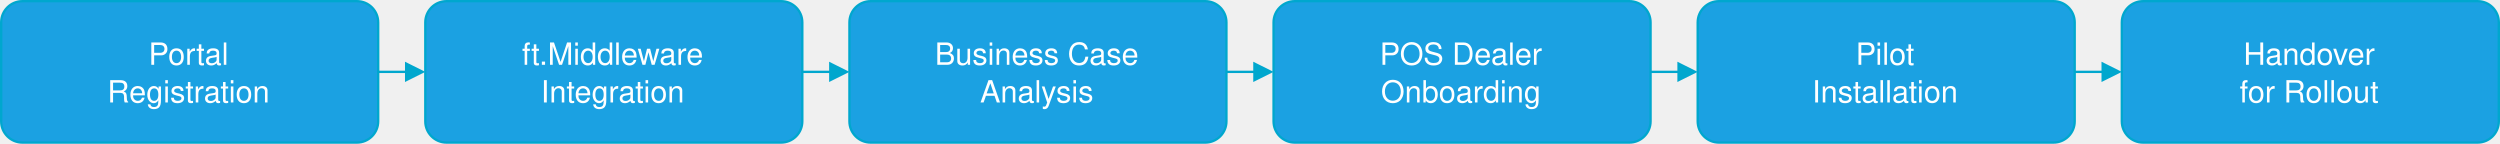
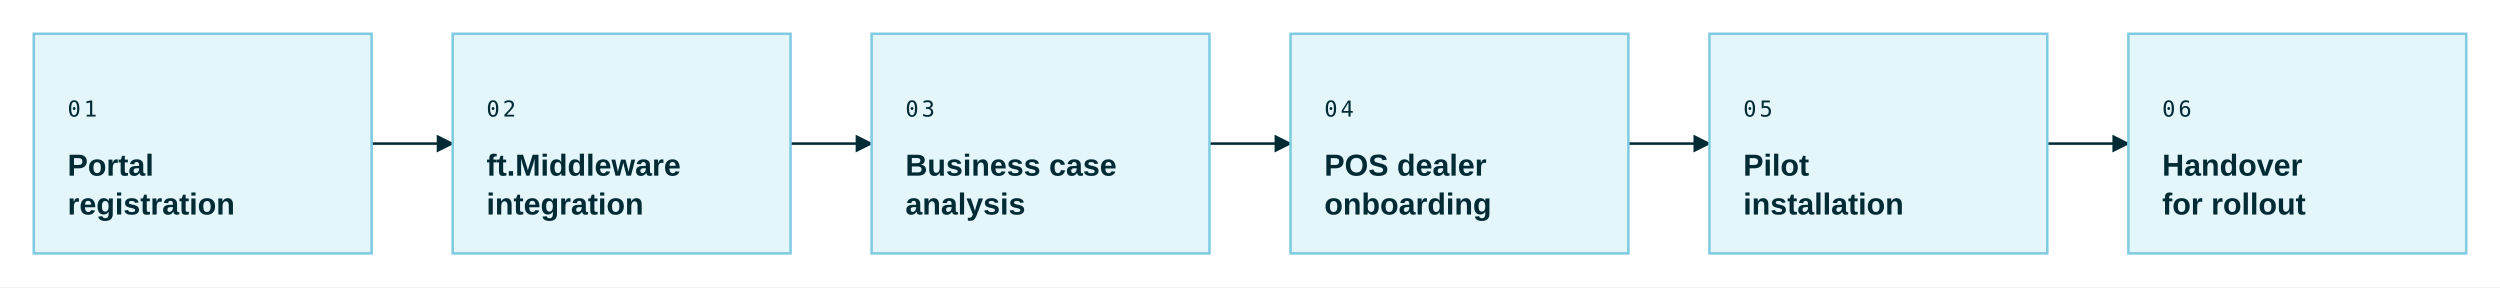
- <svg xmlns="http://www.w3.org/2000/svg" style="background: transparent; background-color: transparent; color-scheme: light dark;" version="1.1" width="1061px" height="61px" viewBox="0 0 1061 61" content="&lt;mxfile host=&quot;app.diagrams.net&quot;&gt;&#10;  &lt;diagram name=&quot;Integration Workflow&quot; id=&quot;tgICLaRrlNT6UpUYF3Dp&quot;&gt;&#10;    &lt;mxGraphModel dx=&quot;1183&quot; dy=&quot;550&quot; grid=&quot;1&quot; gridSize=&quot;10&quot; guides=&quot;1&quot; tooltips=&quot;1&quot; connect=&quot;1&quot; arrows=&quot;1&quot; fold=&quot;1&quot; page=&quot;1&quot; pageScale=&quot;1&quot; pageWidth=&quot;850&quot; pageHeight=&quot;1100&quot; math=&quot;0&quot; shadow=&quot;0&quot;&gt;&#10;      &lt;root&gt;&#10;        &lt;mxCell id=&quot;0&quot; /&gt;&#10;        &lt;mxCell id=&quot;1&quot; parent=&quot;0&quot; /&gt;&#10;        &lt;mxCell id=&quot;LToGybbARtBl7dsATkJE-47&quot; parent=&quot;1&quot; style=&quot;rounded=1;align=center;verticalAlign=middle;fillColor=#1ba1e2;strokeColor=#00A7CE;fontColor=#FFFFFF;labelBackgroundColor=none;fontSize=13;&quot; value=&quot;Portal&amp;#xa;Registration&quot; vertex=&quot;1&quot;&gt;&#10;          &lt;mxGeometry height=&quot;60&quot; width=&quot;160&quot; x=&quot;20&quot; y=&quot;120&quot; as=&quot;geometry&quot; /&gt;&#10;        &lt;/mxCell&gt;&#10;        &lt;mxCell id=&quot;LToGybbARtBl7dsATkJE-48&quot; parent=&quot;1&quot; style=&quot;rounded=1;fillColor=#1ba1e2;strokeColor=#00A7CE;fontColor=#ffffff;fontSize=13;&quot; value=&quot;ft.Middleware&amp;#xa;Integration&quot; vertex=&quot;1&quot;&gt;&#10;          &lt;mxGeometry height=&quot;60&quot; width=&quot;160&quot; x=&quot;200&quot; y=&quot;120&quot; as=&quot;geometry&quot; /&gt;&#10;        &lt;/mxCell&gt;&#10;        &lt;mxCell id=&quot;LToGybbARtBl7dsATkJE-49&quot; parent=&quot;1&quot; style=&quot;rounded=1;fillColor=#1ba1e2;strokeColor=#00A7CE;fontColor=#ffffff;fontSize=13;&quot; value=&quot;Business Case&amp;#xa;Analysis&quot; vertex=&quot;1&quot;&gt;&#10;          &lt;mxGeometry height=&quot;60&quot; width=&quot;160&quot; x=&quot;380&quot; y=&quot;120&quot; as=&quot;geometry&quot; /&gt;&#10;        &lt;/mxCell&gt;&#10;        &lt;mxCell id=&quot;LToGybbARtBl7dsATkJE-50&quot; parent=&quot;1&quot; style=&quot;rounded=1;fillColor=#1ba1e2;strokeColor=#00A7CE;fontColor=#ffffff;fontSize=13;&quot; value=&quot;POS Dealer&amp;#xa;Onboarding&quot; vertex=&quot;1&quot;&gt;&#10;          &lt;mxGeometry height=&quot;60&quot; width=&quot;160&quot; x=&quot;560&quot; y=&quot;120&quot; as=&quot;geometry&quot; /&gt;&#10;        &lt;/mxCell&gt;&#10;        &lt;mxCell id=&quot;LToGybbARtBl7dsATkJE-51&quot; parent=&quot;1&quot; style=&quot;rounded=1;fillColor=#1ba1e2;strokeColor=#00A7CE;fontColor=#ffffff;fontSize=13;&quot; value=&quot;Pilot&amp;#xa;Installation&quot; vertex=&quot;1&quot;&gt;&#10;          &lt;mxGeometry height=&quot;60&quot; width=&quot;160&quot; x=&quot;740&quot; y=&quot;120&quot; as=&quot;geometry&quot; /&gt;&#10;        &lt;/mxCell&gt;&#10;        &lt;mxCell id=&quot;LToGybbARtBl7dsATkJE-52&quot; parent=&quot;1&quot; style=&quot;rounded=1;fillColor=#1ba1e2;strokeColor=#00A7CE;fontColor=#ffffff;fontSize=13;&quot; value=&quot;Handover&amp;#xa;for Rollout&quot; vertex=&quot;1&quot;&gt;&#10;          &lt;mxGeometry height=&quot;60&quot; width=&quot;160&quot; x=&quot;920&quot; y=&quot;120&quot; as=&quot;geometry&quot; /&gt;&#10;        &lt;/mxCell&gt;&#10;        &lt;mxCell id=&quot;LToGybbARtBl7dsATkJE-53&quot; edge=&quot;1&quot; parent=&quot;1&quot; source=&quot;LToGybbARtBl7dsATkJE-47&quot; style=&quot;endArrow=block;fillColor=#1ba1e2;strokeColor=#00A7CE;fontSize=13;&quot; target=&quot;LToGybbARtBl7dsATkJE-48&quot;&gt;&#10;          &lt;mxGeometry relative=&quot;1&quot; as=&quot;geometry&quot; /&gt;&#10;        &lt;/mxCell&gt;&#10;        &lt;mxCell id=&quot;LToGybbARtBl7dsATkJE-54&quot; edge=&quot;1&quot; parent=&quot;1&quot; source=&quot;LToGybbARtBl7dsATkJE-48&quot; style=&quot;endArrow=block;fillColor=#1ba1e2;strokeColor=#00A7CE;fontSize=13;&quot; target=&quot;LToGybbARtBl7dsATkJE-49&quot;&gt;&#10;          &lt;mxGeometry relative=&quot;1&quot; as=&quot;geometry&quot; /&gt;&#10;        &lt;/mxCell&gt;&#10;        &lt;mxCell id=&quot;LToGybbARtBl7dsATkJE-55&quot; edge=&quot;1&quot; parent=&quot;1&quot; source=&quot;LToGybbARtBl7dsATkJE-49&quot; style=&quot;endArrow=block;fillColor=#1ba1e2;strokeColor=#00A7CE;fontSize=13;&quot; target=&quot;LToGybbARtBl7dsATkJE-50&quot;&gt;&#10;          &lt;mxGeometry relative=&quot;1&quot; as=&quot;geometry&quot; /&gt;&#10;        &lt;/mxCell&gt;&#10;        &lt;mxCell id=&quot;LToGybbARtBl7dsATkJE-56&quot; edge=&quot;1&quot; parent=&quot;1&quot; source=&quot;LToGybbARtBl7dsATkJE-50&quot; style=&quot;endArrow=block;fillColor=#1ba1e2;strokeColor=#00A7CE;fontSize=13;&quot; target=&quot;LToGybbARtBl7dsATkJE-51&quot;&gt;&#10;          &lt;mxGeometry relative=&quot;1&quot; as=&quot;geometry&quot; /&gt;&#10;        &lt;/mxCell&gt;&#10;        &lt;mxCell id=&quot;LToGybbARtBl7dsATkJE-57&quot; edge=&quot;1&quot; parent=&quot;1&quot; source=&quot;LToGybbARtBl7dsATkJE-51&quot; style=&quot;endArrow=block;fillColor=#1ba1e2;strokeColor=#00A7CE;fontSize=13;&quot; target=&quot;LToGybbARtBl7dsATkJE-52&quot;&gt;&#10;          &lt;mxGeometry relative=&quot;1&quot; as=&quot;geometry&quot; /&gt;&#10;        &lt;/mxCell&gt;&#10;      &lt;/root&gt;&#10;    &lt;/mxGraphModel&gt;&#10;  &lt;/diagram&gt;&#10;&lt;/mxfile&gt;&#10;">
-   <defs />
-   <g>
-     <g data-cell-id="0">
-       <g data-cell-id="1">
-         <g data-cell-id="LToGybbARtBl7dsATkJE-47">
-           <g transform="translate(0.5,0.5)">
-             <rect x="0" y="0" width="160" height="60" rx="9" ry="9" fill="#1ba1e2" stroke="#00a7ce" pointer-events="all" style="fill: light-dark(rgb(27, 161, 226), rgb(25, 140, 196)); stroke: light-dark(rgb(0, 167, 206), rgb(7, 150, 184));" />
-           </g>
-           <g>
-             <g fill="#FFFFFF" font-family="Helvetica" text-anchor="middle" font-size="13px" style="fill: light-dark(rgb(255, 255, 255), rgb(18, 18, 18));">
-               <text x="80" y="27.5">Portal</text>
-               <text x="80" y="43.5">Registration</text>
-             </g>
-           </g>
-         </g>
-         <g data-cell-id="LToGybbARtBl7dsATkJE-48">
-           <g transform="translate(0.5,0.5)">
-             <rect x="180" y="0" width="160" height="60" rx="9" ry="9" fill="#1ba1e2" stroke="#00a7ce" pointer-events="all" style="fill: light-dark(rgb(27, 161, 226), rgb(25, 140, 196)); stroke: light-dark(rgb(0, 167, 206), rgb(7, 150, 184));" />
-           </g>
-           <g>
-             <g fill="#ffffff" font-family="Helvetica" text-anchor="middle" font-size="13px" style="fill: light-dark(rgb(255, 255, 255), rgb(18, 18, 18));">
-               <text x="260" y="27.5">ft.Middleware</text>
-               <text x="260" y="43.5">Integration</text>
-             </g>
-           </g>
-         </g>
-         <g data-cell-id="LToGybbARtBl7dsATkJE-49">
-           <g transform="translate(0.5,0.5)">
-             <rect x="360" y="0" width="160" height="60" rx="9" ry="9" fill="#1ba1e2" stroke="#00a7ce" pointer-events="all" style="fill: light-dark(rgb(27, 161, 226), rgb(25, 140, 196)); stroke: light-dark(rgb(0, 167, 206), rgb(7, 150, 184));" />
-           </g>
-           <g>
-             <g fill="#ffffff" font-family="Helvetica" text-anchor="middle" font-size="13px" style="fill: light-dark(rgb(255, 255, 255), rgb(18, 18, 18));">
-               <text x="440" y="27.5">Business Case</text>
-               <text x="440" y="43.5">Analysis</text>
-             </g>
-           </g>
-         </g>
-         <g data-cell-id="LToGybbARtBl7dsATkJE-50">
-           <g transform="translate(0.5,0.5)">
-             <rect x="540" y="0" width="160" height="60" rx="9" ry="9" fill="#1ba1e2" stroke="#00a7ce" pointer-events="all" style="fill: light-dark(rgb(27, 161, 226), rgb(25, 140, 196)); stroke: light-dark(rgb(0, 167, 206), rgb(7, 150, 184));" />
-           </g>
-           <g>
-             <g fill="#ffffff" font-family="Helvetica" text-anchor="middle" font-size="13px" style="fill: light-dark(rgb(255, 255, 255), rgb(18, 18, 18));">
-               <text x="620" y="27.5">POS Dealer</text>
-               <text x="620" y="43.5">Onboarding</text>
-             </g>
-           </g>
-         </g>
-         <g data-cell-id="LToGybbARtBl7dsATkJE-51">
-           <g transform="translate(0.5,0.5)">
-             <rect x="720" y="0" width="160" height="60" rx="9" ry="9" fill="#1ba1e2" stroke="#00a7ce" pointer-events="all" style="fill: light-dark(rgb(27, 161, 226), rgb(25, 140, 196)); stroke: light-dark(rgb(0, 167, 206), rgb(7, 150, 184));" />
-           </g>
-           <g>
-             <g fill="#ffffff" font-family="Helvetica" text-anchor="middle" font-size="13px" style="fill: light-dark(rgb(255, 255, 255), rgb(18, 18, 18));">
-               <text x="800" y="27.5">Pilot</text>
-               <text x="800" y="43.5">Installation</text>
-             </g>
-           </g>
-         </g>
-         <g data-cell-id="LToGybbARtBl7dsATkJE-52">
-           <g transform="translate(0.5,0.5)">
-             <rect x="900" y="0" width="160" height="60" rx="9" ry="9" fill="#1ba1e2" stroke="#00a7ce" pointer-events="all" style="fill: light-dark(rgb(27, 161, 226), rgb(25, 140, 196)); stroke: light-dark(rgb(0, 167, 206), rgb(7, 150, 184));" />
-           </g>
-           <g>
-             <g fill="#ffffff" font-family="Helvetica" text-anchor="middle" font-size="13px" style="fill: light-dark(rgb(255, 255, 255), rgb(18, 18, 18));">
-               <text x="980" y="27.5">Handover</text>
-               <text x="980" y="43.5">for Rollout</text>
-             </g>
-           </g>
-         </g>
-         <g data-cell-id="LToGybbARtBl7dsATkJE-53">
-           <g transform="translate(0.5,0.5)">
-             <path d="M 160 30 L 171.88 30" fill="none" stroke="#00a7ce" stroke-miterlimit="10" pointer-events="stroke" style="stroke: light-dark(rgb(0, 167, 206), rgb(7, 150, 184));" />
-             <path d="M 178.88 30 L 171.88 33.5 L 171.88 26.5 Z" fill="#00a7ce" stroke="#00a7ce" stroke-miterlimit="10" pointer-events="all" style="fill: light-dark(rgb(0, 167, 206), rgb(7, 150, 184)); stroke: light-dark(rgb(0, 167, 206), rgb(7, 150, 184));" />
-           </g>
-         </g>
-         <g data-cell-id="LToGybbARtBl7dsATkJE-54">
-           <g transform="translate(0.5,0.5)">
-             <path d="M 340 30 L 351.88 30" fill="none" stroke="#00a7ce" stroke-miterlimit="10" pointer-events="stroke" style="stroke: light-dark(rgb(0, 167, 206), rgb(7, 150, 184));" />
-             <path d="M 358.88 30 L 351.88 33.5 L 351.88 26.5 Z" fill="#00a7ce" stroke="#00a7ce" stroke-miterlimit="10" pointer-events="all" style="fill: light-dark(rgb(0, 167, 206), rgb(7, 150, 184)); stroke: light-dark(rgb(0, 167, 206), rgb(7, 150, 184));" />
-           </g>
-         </g>
-         <g data-cell-id="LToGybbARtBl7dsATkJE-55">
-           <g transform="translate(0.5,0.5)">
-             <path d="M 520 30 L 531.88 30" fill="none" stroke="#00a7ce" stroke-miterlimit="10" pointer-events="stroke" style="stroke: light-dark(rgb(0, 167, 206), rgb(7, 150, 184));" />
-             <path d="M 538.88 30 L 531.88 33.5 L 531.88 26.5 Z" fill="#00a7ce" stroke="#00a7ce" stroke-miterlimit="10" pointer-events="all" style="fill: light-dark(rgb(0, 167, 206), rgb(7, 150, 184)); stroke: light-dark(rgb(0, 167, 206), rgb(7, 150, 184));" />
-           </g>
-         </g>
-         <g data-cell-id="LToGybbARtBl7dsATkJE-56">
-           <g transform="translate(0.5,0.5)">
-             <path d="M 700 30 L 711.88 30" fill="none" stroke="#00a7ce" stroke-miterlimit="10" pointer-events="stroke" style="stroke: light-dark(rgb(0, 167, 206), rgb(7, 150, 184));" />
-             <path d="M 718.88 30 L 711.88 33.5 L 711.88 26.5 Z" fill="#00a7ce" stroke="#00a7ce" stroke-miterlimit="10" pointer-events="all" style="fill: light-dark(rgb(0, 167, 206), rgb(7, 150, 184)); stroke: light-dark(rgb(0, 167, 206), rgb(7, 150, 184));" />
-           </g>
-         </g>
-         <g data-cell-id="LToGybbARtBl7dsATkJE-57">
-           <g transform="translate(0.5,0.5)">
-             <path d="M 880 30 L 891.88 30" fill="none" stroke="#00a7ce" stroke-miterlimit="10" pointer-events="stroke" style="stroke: light-dark(rgb(0, 167, 206), rgb(7, 150, 184));" />
-             <path d="M 898.88 30 L 891.88 33.5 L 891.88 26.5 Z" fill="#00a7ce" stroke="#00a7ce" stroke-miterlimit="10" pointer-events="all" style="fill: light-dark(rgb(0, 167, 206), rgb(7, 150, 184)); stroke: light-dark(rgb(0, 167, 206), rgb(7, 150, 184));" />
-           </g>
-         </g>
-       </g>
-     </g>
+ <svg xmlns="http://www.w3.org/2000/svg" width="1480" height="170" viewBox="-20 -20 1480 170" font-family="IBM Plex Sans, Helvetica Neue, Arial, sans-serif">
+   <defs>
+     <marker id="ah" viewBox="0 0 10 10" refX="9" refY="5" markerWidth="7" markerHeight="7" orient="auto-start-reverse">
+       <path d="M0,0 L10,5 L0,10 z" fill="#002A34" />
+     </marker>
+   </defs>
+   <rect x="-20" y="-20" width="1480" height="170" fill="#FFFFFF" />
+   <g fill="none" stroke="#002A34" stroke-width="1.5">
+     <path d="M200,65 H248" marker-end="url(#ah)" />
+     <path d="M448,65 H496" marker-end="url(#ah)" />
+     <path d="M696,65 H744" marker-end="url(#ah)" />
+     <path d="M944,65 H992" marker-end="url(#ah)" />
+     <path d="M1192,65 H1240" marker-end="url(#ah)" />
  </g>
+   <rect x="0" y="0" width="200" height="130" fill="#E5F6FB" stroke="#7FCBE2" stroke-width="1.5" />
+   <text x="20" y="49" font-family="IBM Plex Mono, monospace" font-size="13" letter-spacing="1.8" fill="#002A34">01</text>
+   <text x="20" y="84" font-size="18" font-weight="600" fill="#002A34">
+     <tspan x="20" dy="0">Portal</tspan>
+     <tspan x="20" dy="23">registration</tspan>
+   </text>
+   <rect x="248" y="0" width="200" height="130" fill="#E5F6FB" stroke="#7FCBE2" stroke-width="1.5" />
+   <text x="268" y="49" font-family="IBM Plex Mono, monospace" font-size="13" letter-spacing="1.8" fill="#002A34">02</text>
+   <text x="268" y="84" font-size="18" font-weight="600" fill="#002A34">
+     <tspan x="268" dy="0">ft.Middleware</tspan>
+     <tspan x="268" dy="23">integration</tspan>
+   </text>
+   <rect x="496" y="0" width="200" height="130" fill="#E5F6FB" stroke="#7FCBE2" stroke-width="1.5" />
+   <text x="516" y="49" font-family="IBM Plex Mono, monospace" font-size="13" letter-spacing="1.8" fill="#002A34">03</text>
+   <text x="516" y="84" font-size="18" font-weight="600" fill="#002A34">
+     <tspan x="516" dy="0">Business case</tspan>
+     <tspan x="516" dy="23">analysis</tspan>
+   </text>
+   <rect x="744" y="0" width="200" height="130" fill="#E5F6FB" stroke="#7FCBE2" stroke-width="1.5" />
+   <text x="764" y="49" font-family="IBM Plex Mono, monospace" font-size="13" letter-spacing="1.8" fill="#002A34">04</text>
+   <text x="764" y="84" font-size="18" font-weight="600" fill="#002A34">
+     <tspan x="764" dy="0">POS dealer</tspan>
+     <tspan x="764" dy="23">onboarding</tspan>
+   </text>
+   <rect x="992" y="0" width="200" height="130" fill="#E5F6FB" stroke="#7FCBE2" stroke-width="1.5" />
+   <text x="1012" y="49" font-family="IBM Plex Mono, monospace" font-size="13" letter-spacing="1.8" fill="#002A34">05</text>
+   <text x="1012" y="84" font-size="18" font-weight="600" fill="#002A34">
+     <tspan x="1012" dy="0">Pilot</tspan>
+     <tspan x="1012" dy="23">installation</tspan>
+   </text>
+   <rect x="1240" y="0" width="200" height="130" fill="#E5F6FB" stroke="#7FCBE2" stroke-width="1.5" />
+   <text x="1260" y="49" font-family="IBM Plex Mono, monospace" font-size="13" letter-spacing="1.8" fill="#002A34">06</text>
+   <text x="1260" y="84" font-size="18" font-weight="600" fill="#002A34">
+     <tspan x="1260" dy="0">Handover</tspan>
+     <tspan x="1260" dy="23">for rollout</tspan>
+   </text>
</svg>
